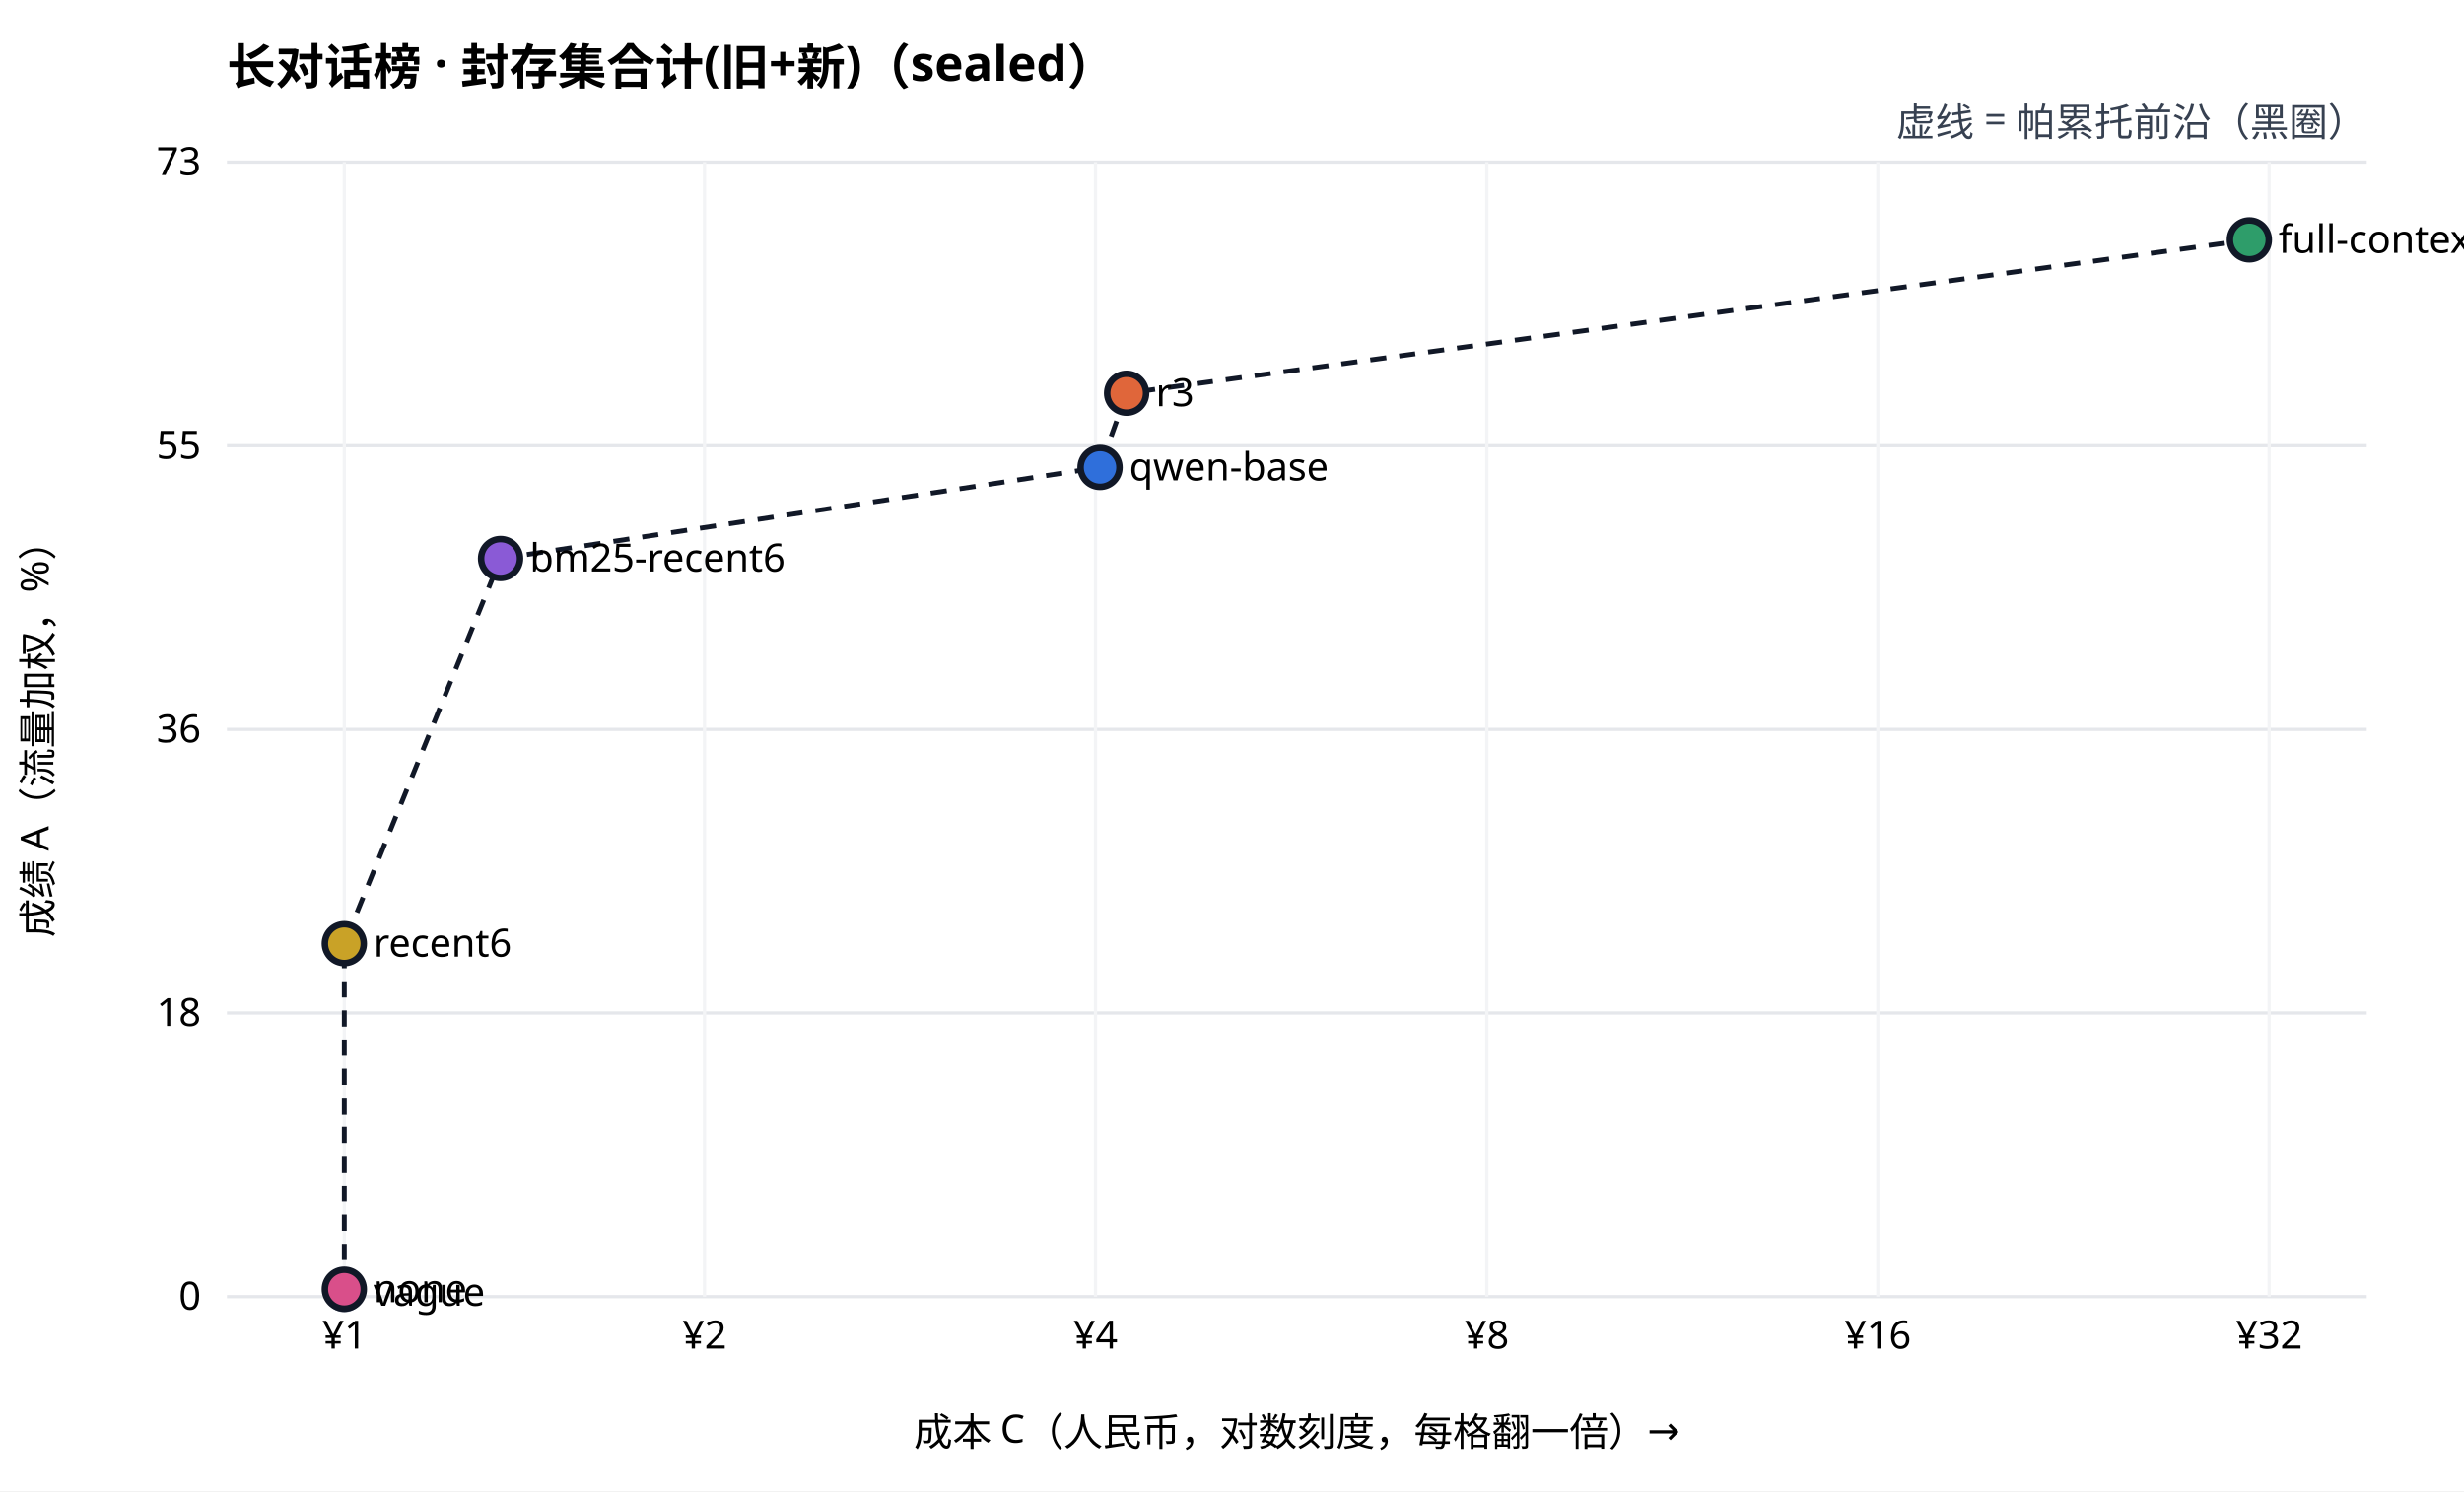
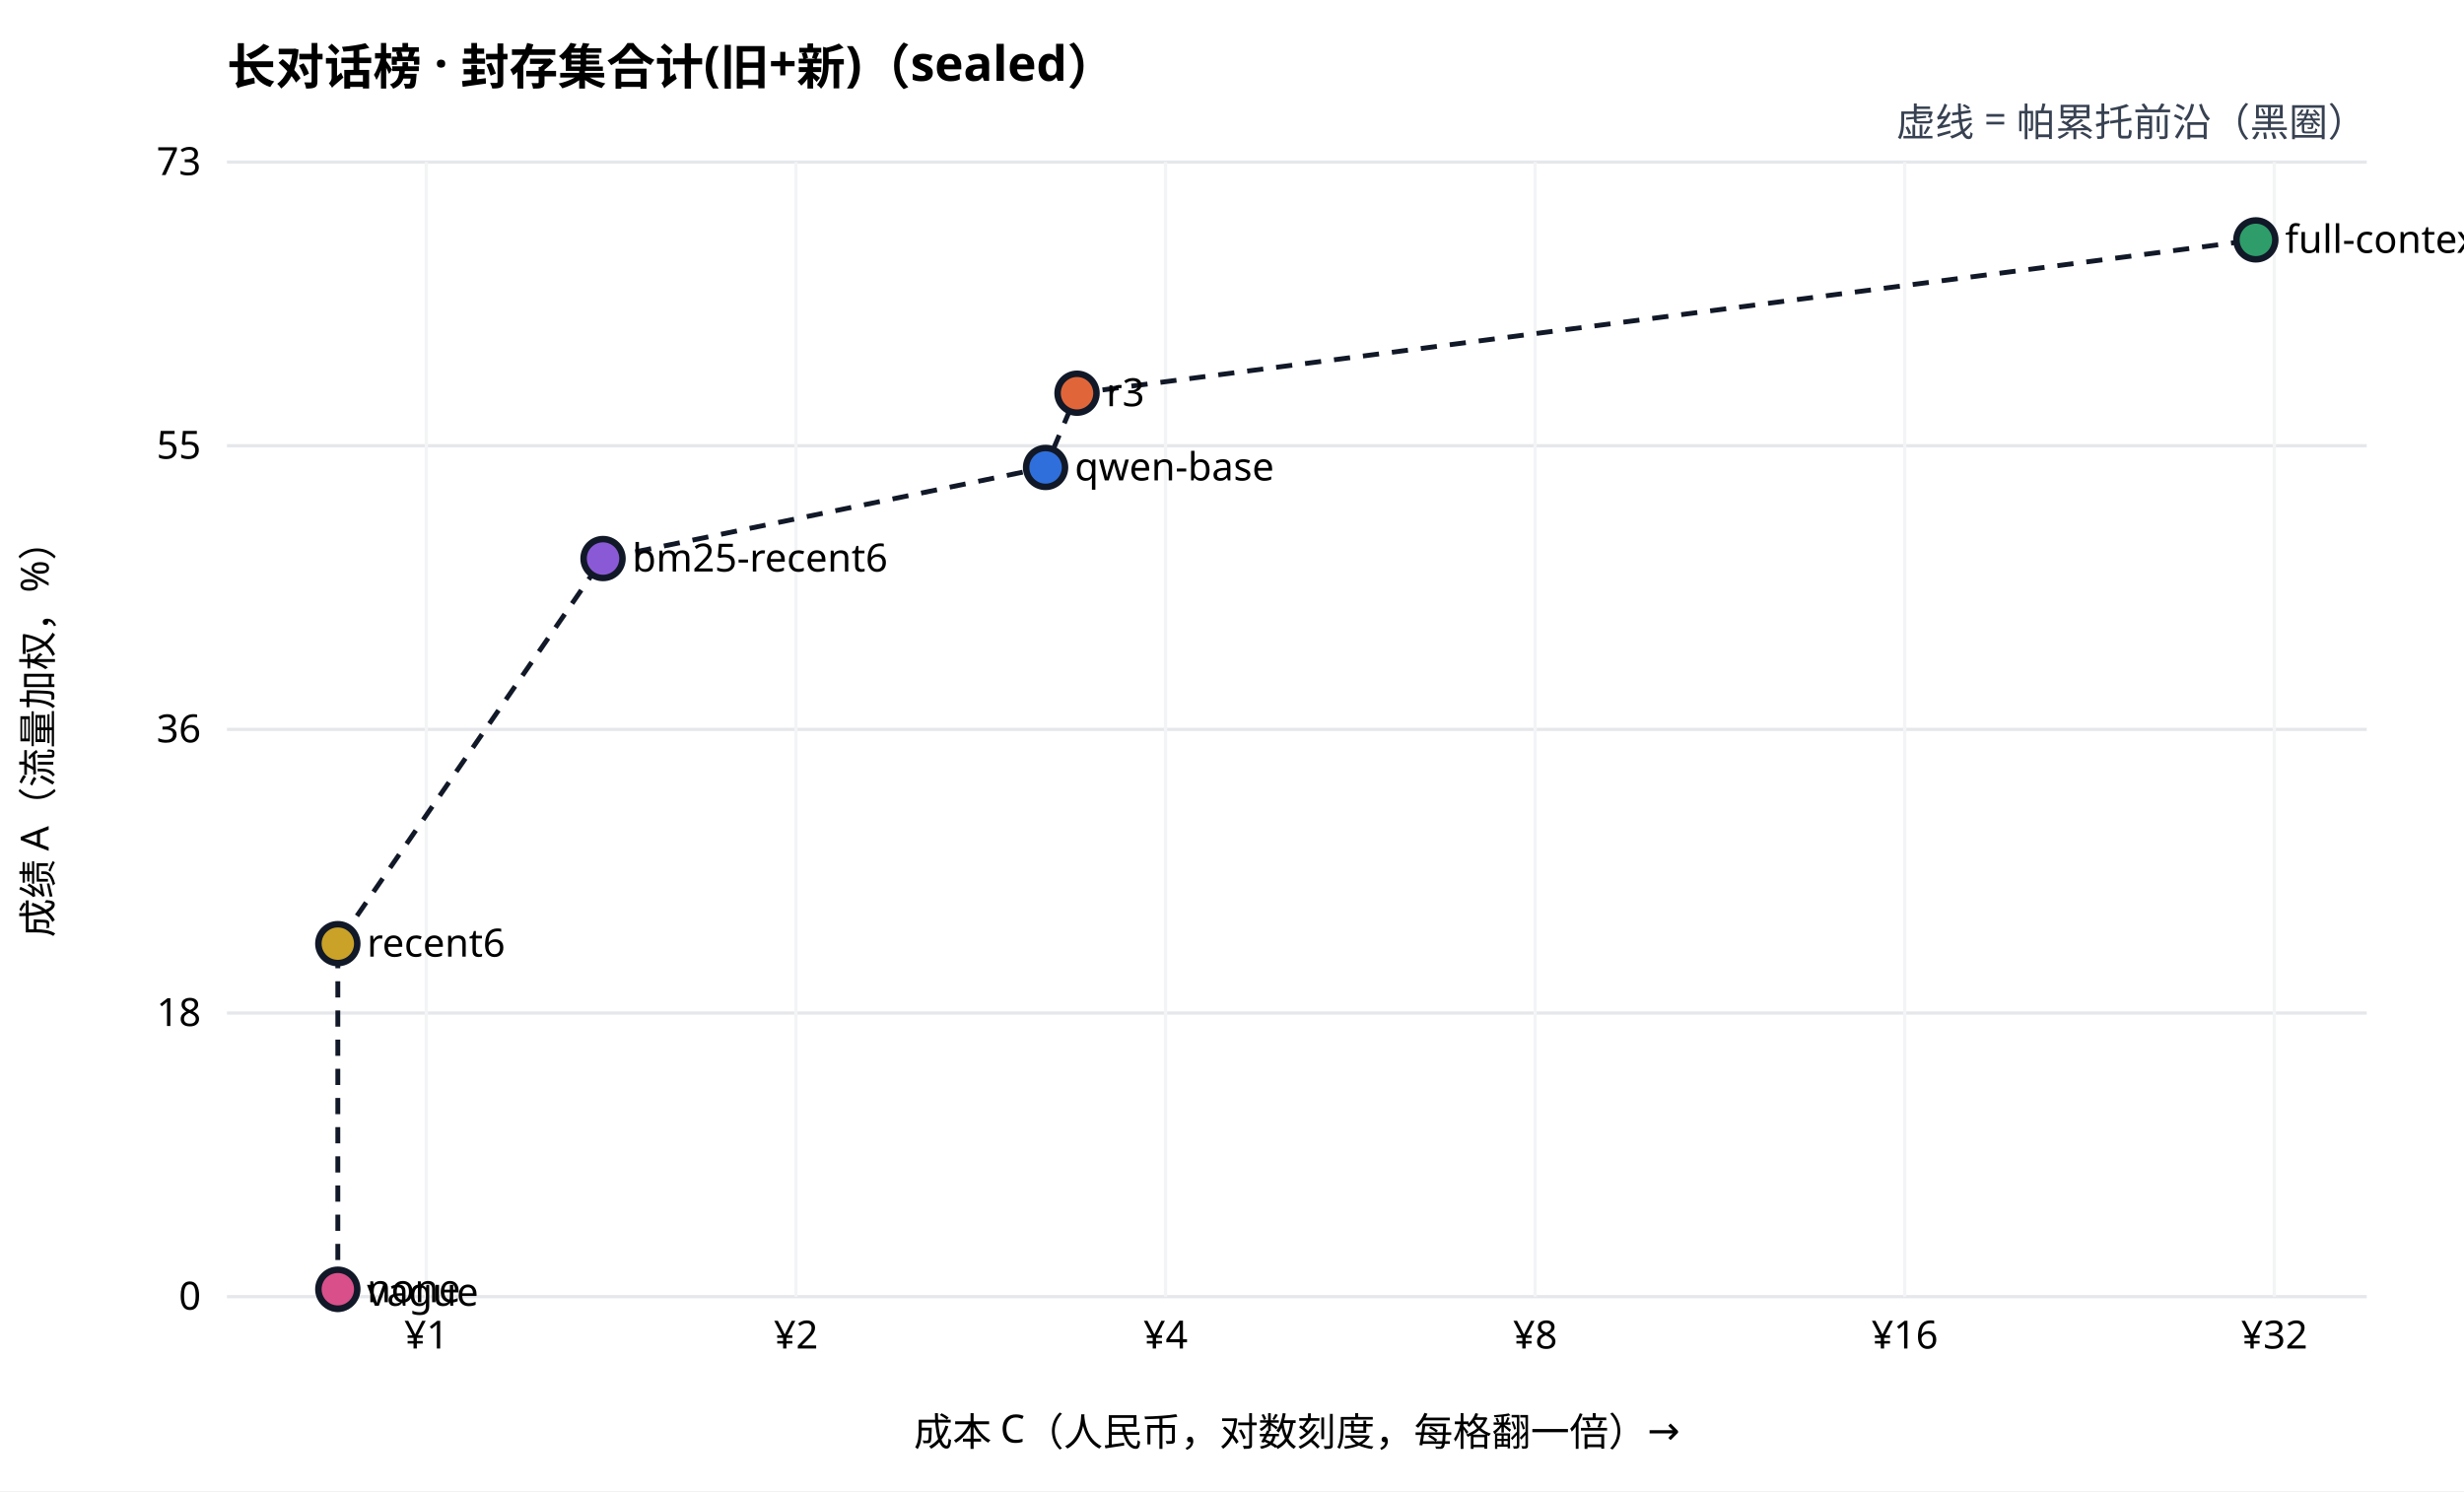
<svg xmlns="http://www.w3.org/2000/svg" viewBox="0 0 760 460" font-family="sans-serif" font-size="12">
  <rect width="760" height="460" fill="white" />
  <text x="70" y="26" font-size="15" font-weight="bold">长对话榜 · 封存集合计(旧+新)（sealed）</text>
  <line x1="70" x2="730" y1="400.0" y2="400.0" stroke="#e5e7eb" />
  <text x="62" y="404.0" text-anchor="end">0</text>
  <line x1="70" x2="730" y1="312.5" y2="312.5" stroke="#e5e7eb" />
  <text x="62" y="316.5" text-anchor="end">18</text>
  <line x1="70" x2="730" y1="225.0" y2="225.0" stroke="#e5e7eb" />
  <text x="62" y="229.0" text-anchor="end">36</text>
  <line x1="70" x2="730" y1="137.5" y2="137.5" stroke="#e5e7eb" />
  <text x="62" y="141.5" text-anchor="end">55</text>
  <line x1="70" x2="730" y1="50.0" y2="50.0" stroke="#e5e7eb" />
  <text x="62" y="54.0" text-anchor="end">73</text>
-   <line x1="106.2" x2="106.2" y1="50" y2="400" stroke="#f3f4f6" />
-   <text x="106.2" y="416" text-anchor="middle">¥1</text>
-   <line x1="217.3" x2="217.3" y1="50" y2="400" stroke="#f3f4f6" />
-   <text x="217.3" y="416" text-anchor="middle">¥2</text>
-   <line x1="337.9" x2="337.9" y1="50" y2="400" stroke="#f3f4f6" />
-   <text x="337.9" y="416" text-anchor="middle">¥4</text>
-   <line x1="458.6" x2="458.6" y1="50" y2="400" stroke="#f3f4f6" />
-   <text x="458.6" y="416" text-anchor="middle">¥8</text>
-   <line x1="579.2" x2="579.2" y1="50" y2="400" stroke="#f3f4f6" />
-   <text x="579.2" y="416" text-anchor="middle">¥16</text>
-   <line x1="699.9" x2="699.9" y1="50" y2="400" stroke="#f3f4f6" />
-   <text x="699.9" y="416" text-anchor="middle">¥32</text>
+   <line x1="131.5" x2="131.5" y1="50" y2="400" stroke="#f3f4f6" />
+   <text x="131.5" y="416" text-anchor="middle">¥1</text>
+   <line x1="245.5" x2="245.5" y1="50" y2="400" stroke="#f3f4f6" />
+   <text x="245.5" y="416" text-anchor="middle">¥2</text>
+   <line x1="359.5" x2="359.5" y1="50" y2="400" stroke="#f3f4f6" />
+   <text x="359.5" y="416" text-anchor="middle">¥4</text>
+   <line x1="473.5" x2="473.5" y1="50" y2="400" stroke="#f3f4f6" />
+   <text x="473.5" y="416" text-anchor="middle">¥8</text>
+   <line x1="587.5" x2="587.5" y1="50" y2="400" stroke="#f3f4f6" />
+   <text x="587.5" y="416" text-anchor="middle">¥16</text>
+   <line x1="701.5" x2="701.5" y1="50" y2="400" stroke="#f3f4f6" />
+   <text x="701.5" y="416" text-anchor="middle">¥32</text>
  <text x="400" y="446" text-anchor="middle">成本 C（人民币，对数刻度，每格翻一倍）→</text>
  <text x="16" y="225" transform="rotate(-90 16 225)" text-anchor="middle">成绩 A（流量加权，%）</text>
-   <polyline fill="none" stroke="#111827" stroke-width="1.5" stroke-dasharray="5 4" points="106.2,397.7 106.2,291.1 154.4,172.3 339.3,144.2 347.5,121.3 693.8,74.0" />
-   <circle cx="339.3" cy="144.2" r="6" fill="#2f6fdb" stroke="#111827" stroke-width="2" />
-   <text x="348.3" y="148.2">qwen-base</text>
-   <circle cx="347.5" cy="121.3" r="6" fill="#e0663a" stroke="#111827" stroke-width="2" />
-   <text x="356.5" y="125.3">r3</text>
-   <circle cx="693.8" cy="74.0" r="6" fill="#2e9d6a" stroke="#111827" stroke-width="2" />
-   <text x="702.8" y="78.0">full-context</text>
-   <circle cx="154.4" cy="172.3" r="6" fill="#8a5ad6" stroke="#111827" stroke-width="2" />
-   <text x="163.4" y="176.3">bm25-recent6</text>
-   <circle cx="106.2" cy="291.1" r="6" fill="#c9a227" stroke="#111827" stroke-width="2" />
-   <text x="115.2" y="295.1">recent6</text>
-   <circle cx="106.2" cy="398.8" r="6" fill="#6b7280" />
-   <text x="115.2" y="402.8">vague</text>
-   <circle cx="106.2" cy="397.7" r="6" fill="#d94f8a" stroke="#111827" stroke-width="2" />
-   <text x="115.2" y="401.7">none</text>
+   <polyline fill="none" stroke="#111827" stroke-width="1.5" stroke-dasharray="5 4" points="104.2,397.7 104.2,291.1 186.0,172.3 322.5,144.2 332.2,121.3 695.8,74.0" />
+   <circle cx="322.5" cy="144.2" r="6" fill="#2f6fdb" stroke="#111827" stroke-width="2" />
+   <text x="331.5" y="148.2">qwen-base</text>
+   <circle cx="332.2" cy="121.3" r="6" fill="#e0663a" stroke="#111827" stroke-width="2" />
+   <text x="341.2" y="125.3">r3</text>
+   <circle cx="695.8" cy="74.0" r="6" fill="#2e9d6a" stroke="#111827" stroke-width="2" />
+   <text x="704.8" y="78.0">full-context</text>
+   <circle cx="186.0" cy="172.3" r="6" fill="#8a5ad6" stroke="#111827" stroke-width="2" />
+   <text x="195.0" y="176.3">bm25-recent6</text>
+   <circle cx="104.2" cy="291.1" r="6" fill="#c9a227" stroke="#111827" stroke-width="2" />
+   <text x="113.2" y="295.1">recent6</text>
+   <circle cx="104.2" cy="398.8" r="6" fill="#6b7280" />
+   <text x="113.2" y="402.8">vague</text>
+   <circle cx="104.2" cy="397.7" r="6" fill="#d94f8a" stroke="#111827" stroke-width="2" />
+   <text x="113.2" y="401.7">none</text>
  <text x="730" y="42" text-anchor="end" fill="#374151">虚线 = 帕累托前沿（黑圈）</text>
</svg>
